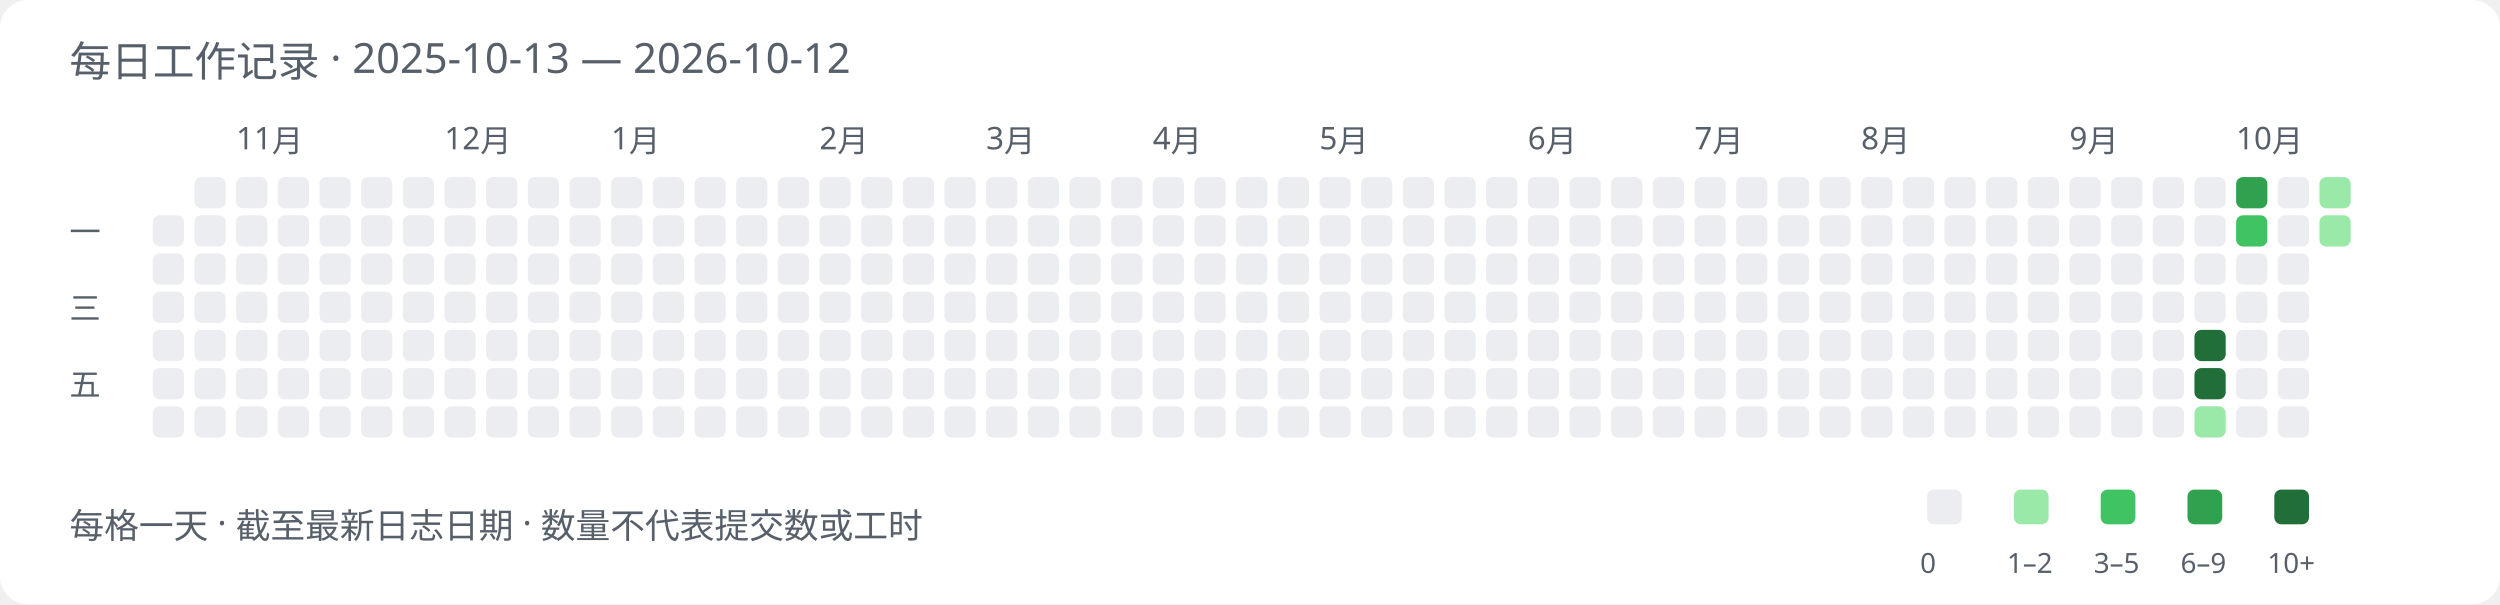
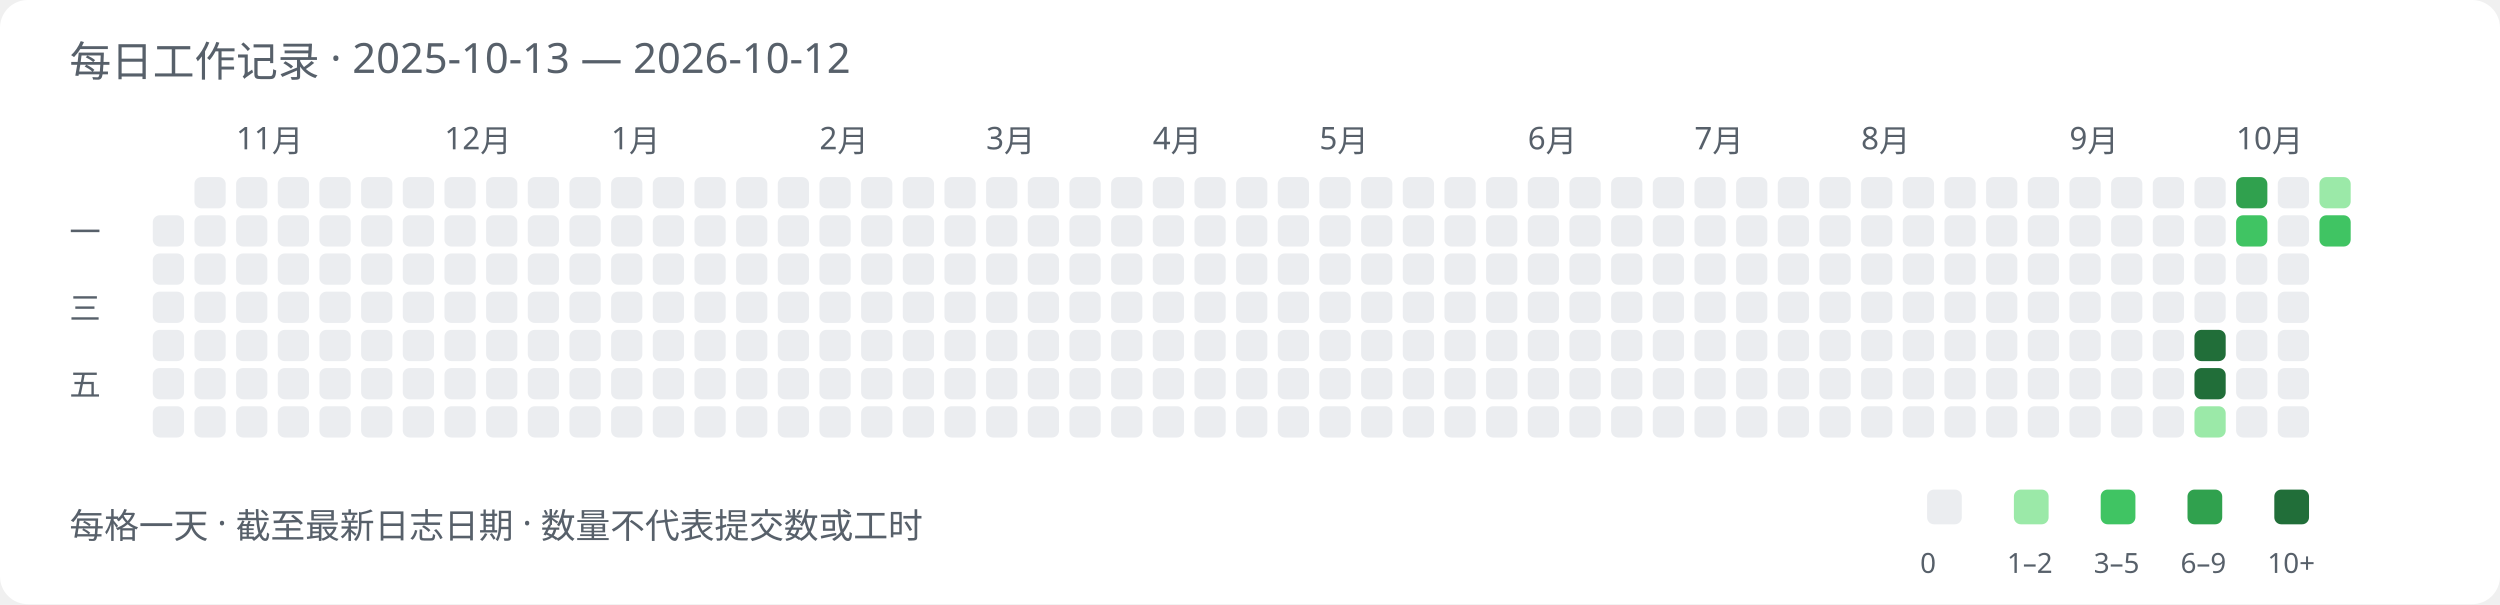
<svg xmlns="http://www.w3.org/2000/svg" width="720" height="174" viewBox="0 0 720 174" role="img" aria-label="每日开发记录全年贡献格">
  <rect width="100%" height="100%" rx="8" fill="#fff" />
  <g font-family="system-ui, sans-serif">
    <text x="20" y="22" font-size="12" fill="#57606a">每日工作记录 · 2025-10-13 — 2026-10-12</text>
    <text x="20" y="70" font-size="9" fill="#57606a">一</text>
    <text x="20" y="92" font-size="9" fill="#57606a">三</text>
    <text x="20" y="114" font-size="9" fill="#57606a">五</text>
    <rect data-date="2025-10-13" data-count="0" x="44" y="62" width="9" height="9" rx="2" fill="#ebedf0" />
    <rect data-date="2025-10-14" data-count="0" x="44" y="73" width="9" height="9" rx="2" fill="#ebedf0" />
    <rect data-date="2025-10-15" data-count="0" x="44" y="84" width="9" height="9" rx="2" fill="#ebedf0" />
    <rect data-date="2025-10-16" data-count="0" x="44" y="95" width="9" height="9" rx="2" fill="#ebedf0" />
    <rect data-date="2025-10-17" data-count="0" x="44" y="106" width="9" height="9" rx="2" fill="#ebedf0" />
    <rect data-date="2025-10-18" data-count="0" x="44" y="117" width="9" height="9" rx="2" fill="#ebedf0" />
    <rect data-date="2025-10-19" data-count="0" x="56" y="51" width="9" height="9" rx="2" fill="#ebedf0" />
    <rect data-date="2025-10-20" data-count="0" x="56" y="62" width="9" height="9" rx="2" fill="#ebedf0" />
    <rect data-date="2025-10-21" data-count="0" x="56" y="73" width="9" height="9" rx="2" fill="#ebedf0" />
    <rect data-date="2025-10-22" data-count="0" x="56" y="84" width="9" height="9" rx="2" fill="#ebedf0" />
    <rect data-date="2025-10-23" data-count="0" x="56" y="95" width="9" height="9" rx="2" fill="#ebedf0" />
    <rect data-date="2025-10-24" data-count="0" x="56" y="106" width="9" height="9" rx="2" fill="#ebedf0" />
    <rect data-date="2025-10-25" data-count="0" x="56" y="117" width="9" height="9" rx="2" fill="#ebedf0" />
    <rect data-date="2025-10-26" data-count="0" x="68" y="51" width="9" height="9" rx="2" fill="#ebedf0" />
    <rect data-date="2025-10-27" data-count="0" x="68" y="62" width="9" height="9" rx="2" fill="#ebedf0" />
    <rect data-date="2025-10-28" data-count="0" x="68" y="73" width="9" height="9" rx="2" fill="#ebedf0" />
    <rect data-date="2025-10-29" data-count="0" x="68" y="84" width="9" height="9" rx="2" fill="#ebedf0" />
    <rect data-date="2025-10-30" data-count="0" x="68" y="95" width="9" height="9" rx="2" fill="#ebedf0" />
    <rect data-date="2025-10-31" data-count="0" x="68" y="106" width="9" height="9" rx="2" fill="#ebedf0" />
    <text x="68" y="43" font-size="9" fill="#57606a">11月</text>
    <rect data-date="2025-11-01" data-count="0" x="68" y="117" width="9" height="9" rx="2" fill="#ebedf0" />
    <rect data-date="2025-11-02" data-count="0" x="80" y="51" width="9" height="9" rx="2" fill="#ebedf0" />
    <rect data-date="2025-11-03" data-count="0" x="80" y="62" width="9" height="9" rx="2" fill="#ebedf0" />
    <rect data-date="2025-11-04" data-count="0" x="80" y="73" width="9" height="9" rx="2" fill="#ebedf0" />
    <rect data-date="2025-11-05" data-count="0" x="80" y="84" width="9" height="9" rx="2" fill="#ebedf0" />
    <rect data-date="2025-11-06" data-count="0" x="80" y="95" width="9" height="9" rx="2" fill="#ebedf0" />
    <rect data-date="2025-11-07" data-count="0" x="80" y="106" width="9" height="9" rx="2" fill="#ebedf0" />
    <rect data-date="2025-11-08" data-count="0" x="80" y="117" width="9" height="9" rx="2" fill="#ebedf0" />
    <rect data-date="2025-11-09" data-count="0" x="92" y="51" width="9" height="9" rx="2" fill="#ebedf0" />
    <rect data-date="2025-11-10" data-count="0" x="92" y="62" width="9" height="9" rx="2" fill="#ebedf0" />
    <rect data-date="2025-11-11" data-count="0" x="92" y="73" width="9" height="9" rx="2" fill="#ebedf0" />
    <rect data-date="2025-11-12" data-count="0" x="92" y="84" width="9" height="9" rx="2" fill="#ebedf0" />
    <rect data-date="2025-11-13" data-count="0" x="92" y="95" width="9" height="9" rx="2" fill="#ebedf0" />
    <rect data-date="2025-11-14" data-count="0" x="92" y="106" width="9" height="9" rx="2" fill="#ebedf0" />
    <rect data-date="2025-11-15" data-count="0" x="92" y="117" width="9" height="9" rx="2" fill="#ebedf0" />
    <rect data-date="2025-11-16" data-count="0" x="104" y="51" width="9" height="9" rx="2" fill="#ebedf0" />
    <rect data-date="2025-11-17" data-count="0" x="104" y="62" width="9" height="9" rx="2" fill="#ebedf0" />
    <rect data-date="2025-11-18" data-count="0" x="104" y="73" width="9" height="9" rx="2" fill="#ebedf0" />
    <rect data-date="2025-11-19" data-count="0" x="104" y="84" width="9" height="9" rx="2" fill="#ebedf0" />
    <rect data-date="2025-11-20" data-count="0" x="104" y="95" width="9" height="9" rx="2" fill="#ebedf0" />
    <rect data-date="2025-11-21" data-count="0" x="104" y="106" width="9" height="9" rx="2" fill="#ebedf0" />
    <rect data-date="2025-11-22" data-count="0" x="104" y="117" width="9" height="9" rx="2" fill="#ebedf0" />
    <rect data-date="2025-11-23" data-count="0" x="116" y="51" width="9" height="9" rx="2" fill="#ebedf0" />
    <rect data-date="2025-11-24" data-count="0" x="116" y="62" width="9" height="9" rx="2" fill="#ebedf0" />
    <rect data-date="2025-11-25" data-count="0" x="116" y="73" width="9" height="9" rx="2" fill="#ebedf0" />
    <rect data-date="2025-11-26" data-count="0" x="116" y="84" width="9" height="9" rx="2" fill="#ebedf0" />
    <rect data-date="2025-11-27" data-count="0" x="116" y="95" width="9" height="9" rx="2" fill="#ebedf0" />
    <rect data-date="2025-11-28" data-count="0" x="116" y="106" width="9" height="9" rx="2" fill="#ebedf0" />
    <rect data-date="2025-11-29" data-count="0" x="116" y="117" width="9" height="9" rx="2" fill="#ebedf0" />
    <rect data-date="2025-11-30" data-count="0" x="128" y="51" width="9" height="9" rx="2" fill="#ebedf0" />
    <text x="128" y="43" font-size="9" fill="#57606a">12月</text>
    <rect data-date="2025-12-01" data-count="0" x="128" y="62" width="9" height="9" rx="2" fill="#ebedf0" />
    <rect data-date="2025-12-02" data-count="0" x="128" y="73" width="9" height="9" rx="2" fill="#ebedf0" />
    <rect data-date="2025-12-03" data-count="0" x="128" y="84" width="9" height="9" rx="2" fill="#ebedf0" />
    <rect data-date="2025-12-04" data-count="0" x="128" y="95" width="9" height="9" rx="2" fill="#ebedf0" />
    <rect data-date="2025-12-05" data-count="0" x="128" y="106" width="9" height="9" rx="2" fill="#ebedf0" />
    <rect data-date="2025-12-06" data-count="0" x="128" y="117" width="9" height="9" rx="2" fill="#ebedf0" />
    <rect data-date="2025-12-07" data-count="0" x="140" y="51" width="9" height="9" rx="2" fill="#ebedf0" />
    <rect data-date="2025-12-08" data-count="0" x="140" y="62" width="9" height="9" rx="2" fill="#ebedf0" />
    <rect data-date="2025-12-09" data-count="0" x="140" y="73" width="9" height="9" rx="2" fill="#ebedf0" />
    <rect data-date="2025-12-10" data-count="0" x="140" y="84" width="9" height="9" rx="2" fill="#ebedf0" />
    <rect data-date="2025-12-11" data-count="0" x="140" y="95" width="9" height="9" rx="2" fill="#ebedf0" />
    <rect data-date="2025-12-12" data-count="0" x="140" y="106" width="9" height="9" rx="2" fill="#ebedf0" />
    <rect data-date="2025-12-13" data-count="0" x="140" y="117" width="9" height="9" rx="2" fill="#ebedf0" />
    <rect data-date="2025-12-14" data-count="0" x="152" y="51" width="9" height="9" rx="2" fill="#ebedf0" />
    <rect data-date="2025-12-15" data-count="0" x="152" y="62" width="9" height="9" rx="2" fill="#ebedf0" />
    <rect data-date="2025-12-16" data-count="0" x="152" y="73" width="9" height="9" rx="2" fill="#ebedf0" />
    <rect data-date="2025-12-17" data-count="0" x="152" y="84" width="9" height="9" rx="2" fill="#ebedf0" />
    <rect data-date="2025-12-18" data-count="0" x="152" y="95" width="9" height="9" rx="2" fill="#ebedf0" />
    <rect data-date="2025-12-19" data-count="0" x="152" y="106" width="9" height="9" rx="2" fill="#ebedf0" />
    <rect data-date="2025-12-20" data-count="0" x="152" y="117" width="9" height="9" rx="2" fill="#ebedf0" />
    <rect data-date="2025-12-21" data-count="0" x="164" y="51" width="9" height="9" rx="2" fill="#ebedf0" />
    <rect data-date="2025-12-22" data-count="0" x="164" y="62" width="9" height="9" rx="2" fill="#ebedf0" />
    <rect data-date="2025-12-23" data-count="0" x="164" y="73" width="9" height="9" rx="2" fill="#ebedf0" />
    <rect data-date="2025-12-24" data-count="0" x="164" y="84" width="9" height="9" rx="2" fill="#ebedf0" />
    <rect data-date="2025-12-25" data-count="0" x="164" y="95" width="9" height="9" rx="2" fill="#ebedf0" />
    <rect data-date="2025-12-26" data-count="0" x="164" y="106" width="9" height="9" rx="2" fill="#ebedf0" />
    <rect data-date="2025-12-27" data-count="0" x="164" y="117" width="9" height="9" rx="2" fill="#ebedf0" />
    <rect data-date="2025-12-28" data-count="0" x="176" y="51" width="9" height="9" rx="2" fill="#ebedf0" />
    <rect data-date="2025-12-29" data-count="0" x="176" y="62" width="9" height="9" rx="2" fill="#ebedf0" />
    <rect data-date="2025-12-30" data-count="0" x="176" y="73" width="9" height="9" rx="2" fill="#ebedf0" />
    <rect data-date="2025-12-31" data-count="0" x="176" y="84" width="9" height="9" rx="2" fill="#ebedf0" />
    <text x="176" y="43" font-size="9" fill="#57606a">1月</text>
    <rect data-date="2026-01-01" data-count="0" x="176" y="95" width="9" height="9" rx="2" fill="#ebedf0" />
    <rect data-date="2026-01-02" data-count="0" x="176" y="106" width="9" height="9" rx="2" fill="#ebedf0" />
    <rect data-date="2026-01-03" data-count="0" x="176" y="117" width="9" height="9" rx="2" fill="#ebedf0" />
    <rect data-date="2026-01-04" data-count="0" x="188" y="51" width="9" height="9" rx="2" fill="#ebedf0" />
    <rect data-date="2026-01-05" data-count="0" x="188" y="62" width="9" height="9" rx="2" fill="#ebedf0" />
    <rect data-date="2026-01-06" data-count="0" x="188" y="73" width="9" height="9" rx="2" fill="#ebedf0" />
    <rect data-date="2026-01-07" data-count="0" x="188" y="84" width="9" height="9" rx="2" fill="#ebedf0" />
    <rect data-date="2026-01-08" data-count="0" x="188" y="95" width="9" height="9" rx="2" fill="#ebedf0" />
    <rect data-date="2026-01-09" data-count="0" x="188" y="106" width="9" height="9" rx="2" fill="#ebedf0" />
    <rect data-date="2026-01-10" data-count="0" x="188" y="117" width="9" height="9" rx="2" fill="#ebedf0" />
    <rect data-date="2026-01-11" data-count="0" x="200" y="51" width="9" height="9" rx="2" fill="#ebedf0" />
    <rect data-date="2026-01-12" data-count="0" x="200" y="62" width="9" height="9" rx="2" fill="#ebedf0" />
    <rect data-date="2026-01-13" data-count="0" x="200" y="73" width="9" height="9" rx="2" fill="#ebedf0" />
    <rect data-date="2026-01-14" data-count="0" x="200" y="84" width="9" height="9" rx="2" fill="#ebedf0" />
    <rect data-date="2026-01-15" data-count="0" x="200" y="95" width="9" height="9" rx="2" fill="#ebedf0" />
    <rect data-date="2026-01-16" data-count="0" x="200" y="106" width="9" height="9" rx="2" fill="#ebedf0" />
    <rect data-date="2026-01-17" data-count="0" x="200" y="117" width="9" height="9" rx="2" fill="#ebedf0" />
    <rect data-date="2026-01-18" data-count="0" x="212" y="51" width="9" height="9" rx="2" fill="#ebedf0" />
    <rect data-date="2026-01-19" data-count="0" x="212" y="62" width="9" height="9" rx="2" fill="#ebedf0" />
    <rect data-date="2026-01-20" data-count="0" x="212" y="73" width="9" height="9" rx="2" fill="#ebedf0" />
    <rect data-date="2026-01-21" data-count="0" x="212" y="84" width="9" height="9" rx="2" fill="#ebedf0" />
    <rect data-date="2026-01-22" data-count="0" x="212" y="95" width="9" height="9" rx="2" fill="#ebedf0" />
    <rect data-date="2026-01-23" data-count="0" x="212" y="106" width="9" height="9" rx="2" fill="#ebedf0" />
    <rect data-date="2026-01-24" data-count="0" x="212" y="117" width="9" height="9" rx="2" fill="#ebedf0" />
    <rect data-date="2026-01-25" data-count="0" x="224" y="51" width="9" height="9" rx="2" fill="#ebedf0" />
    <rect data-date="2026-01-26" data-count="0" x="224" y="62" width="9" height="9" rx="2" fill="#ebedf0" />
    <rect data-date="2026-01-27" data-count="0" x="224" y="73" width="9" height="9" rx="2" fill="#ebedf0" />
    <rect data-date="2026-01-28" data-count="0" x="224" y="84" width="9" height="9" rx="2" fill="#ebedf0" />
    <rect data-date="2026-01-29" data-count="0" x="224" y="95" width="9" height="9" rx="2" fill="#ebedf0" />
    <rect data-date="2026-01-30" data-count="0" x="224" y="106" width="9" height="9" rx="2" fill="#ebedf0" />
    <rect data-date="2026-01-31" data-count="0" x="224" y="117" width="9" height="9" rx="2" fill="#ebedf0" />
    <text x="236" y="43" font-size="9" fill="#57606a">2月</text>
    <rect data-date="2026-02-01" data-count="0" x="236" y="51" width="9" height="9" rx="2" fill="#ebedf0" />
    <rect data-date="2026-02-02" data-count="0" x="236" y="62" width="9" height="9" rx="2" fill="#ebedf0" />
    <rect data-date="2026-02-03" data-count="0" x="236" y="73" width="9" height="9" rx="2" fill="#ebedf0" />
    <rect data-date="2026-02-04" data-count="0" x="236" y="84" width="9" height="9" rx="2" fill="#ebedf0" />
    <rect data-date="2026-02-05" data-count="0" x="236" y="95" width="9" height="9" rx="2" fill="#ebedf0" />
    <rect data-date="2026-02-06" data-count="0" x="236" y="106" width="9" height="9" rx="2" fill="#ebedf0" />
    <rect data-date="2026-02-07" data-count="0" x="236" y="117" width="9" height="9" rx="2" fill="#ebedf0" />
    <rect data-date="2026-02-08" data-count="0" x="248" y="51" width="9" height="9" rx="2" fill="#ebedf0" />
    <rect data-date="2026-02-09" data-count="0" x="248" y="62" width="9" height="9" rx="2" fill="#ebedf0" />
    <rect data-date="2026-02-10" data-count="0" x="248" y="73" width="9" height="9" rx="2" fill="#ebedf0" />
    <rect data-date="2026-02-11" data-count="0" x="248" y="84" width="9" height="9" rx="2" fill="#ebedf0" />
    <rect data-date="2026-02-12" data-count="0" x="248" y="95" width="9" height="9" rx="2" fill="#ebedf0" />
    <rect data-date="2026-02-13" data-count="0" x="248" y="106" width="9" height="9" rx="2" fill="#ebedf0" />
    <rect data-date="2026-02-14" data-count="0" x="248" y="117" width="9" height="9" rx="2" fill="#ebedf0" />
    <rect data-date="2026-02-15" data-count="0" x="260" y="51" width="9" height="9" rx="2" fill="#ebedf0" />
    <rect data-date="2026-02-16" data-count="0" x="260" y="62" width="9" height="9" rx="2" fill="#ebedf0" />
    <rect data-date="2026-02-17" data-count="0" x="260" y="73" width="9" height="9" rx="2" fill="#ebedf0" />
    <rect data-date="2026-02-18" data-count="0" x="260" y="84" width="9" height="9" rx="2" fill="#ebedf0" />
    <rect data-date="2026-02-19" data-count="0" x="260" y="95" width="9" height="9" rx="2" fill="#ebedf0" />
    <rect data-date="2026-02-20" data-count="0" x="260" y="106" width="9" height="9" rx="2" fill="#ebedf0" />
    <rect data-date="2026-02-21" data-count="0" x="260" y="117" width="9" height="9" rx="2" fill="#ebedf0" />
    <rect data-date="2026-02-22" data-count="0" x="272" y="51" width="9" height="9" rx="2" fill="#ebedf0" />
    <rect data-date="2026-02-23" data-count="0" x="272" y="62" width="9" height="9" rx="2" fill="#ebedf0" />
    <rect data-date="2026-02-24" data-count="0" x="272" y="73" width="9" height="9" rx="2" fill="#ebedf0" />
    <rect data-date="2026-02-25" data-count="0" x="272" y="84" width="9" height="9" rx="2" fill="#ebedf0" />
    <rect data-date="2026-02-26" data-count="0" x="272" y="95" width="9" height="9" rx="2" fill="#ebedf0" />
    <rect data-date="2026-02-27" data-count="0" x="272" y="106" width="9" height="9" rx="2" fill="#ebedf0" />
    <rect data-date="2026-02-28" data-count="0" x="272" y="117" width="9" height="9" rx="2" fill="#ebedf0" />
    <text x="284" y="43" font-size="9" fill="#57606a">3月</text>
    <rect data-date="2026-03-01" data-count="0" x="284" y="51" width="9" height="9" rx="2" fill="#ebedf0" />
    <rect data-date="2026-03-02" data-count="0" x="284" y="62" width="9" height="9" rx="2" fill="#ebedf0" />
    <rect data-date="2026-03-03" data-count="0" x="284" y="73" width="9" height="9" rx="2" fill="#ebedf0" />
    <rect data-date="2026-03-04" data-count="0" x="284" y="84" width="9" height="9" rx="2" fill="#ebedf0" />
    <rect data-date="2026-03-05" data-count="0" x="284" y="95" width="9" height="9" rx="2" fill="#ebedf0" />
    <rect data-date="2026-03-06" data-count="0" x="284" y="106" width="9" height="9" rx="2" fill="#ebedf0" />
    <rect data-date="2026-03-07" data-count="0" x="284" y="117" width="9" height="9" rx="2" fill="#ebedf0" />
    <rect data-date="2026-03-08" data-count="0" x="296" y="51" width="9" height="9" rx="2" fill="#ebedf0" />
    <rect data-date="2026-03-09" data-count="0" x="296" y="62" width="9" height="9" rx="2" fill="#ebedf0" />
    <rect data-date="2026-03-10" data-count="0" x="296" y="73" width="9" height="9" rx="2" fill="#ebedf0" />
    <rect data-date="2026-03-11" data-count="0" x="296" y="84" width="9" height="9" rx="2" fill="#ebedf0" />
    <rect data-date="2026-03-12" data-count="0" x="296" y="95" width="9" height="9" rx="2" fill="#ebedf0" />
    <rect data-date="2026-03-13" data-count="0" x="296" y="106" width="9" height="9" rx="2" fill="#ebedf0" />
    <rect data-date="2026-03-14" data-count="0" x="296" y="117" width="9" height="9" rx="2" fill="#ebedf0" />
    <rect data-date="2026-03-15" data-count="0" x="308" y="51" width="9" height="9" rx="2" fill="#ebedf0" />
    <rect data-date="2026-03-16" data-count="0" x="308" y="62" width="9" height="9" rx="2" fill="#ebedf0" />
    <rect data-date="2026-03-17" data-count="0" x="308" y="73" width="9" height="9" rx="2" fill="#ebedf0" />
    <rect data-date="2026-03-18" data-count="0" x="308" y="84" width="9" height="9" rx="2" fill="#ebedf0" />
    <rect data-date="2026-03-19" data-count="0" x="308" y="95" width="9" height="9" rx="2" fill="#ebedf0" />
    <rect data-date="2026-03-20" data-count="0" x="308" y="106" width="9" height="9" rx="2" fill="#ebedf0" />
    <rect data-date="2026-03-21" data-count="0" x="308" y="117" width="9" height="9" rx="2" fill="#ebedf0" />
    <rect data-date="2026-03-22" data-count="0" x="320" y="51" width="9" height="9" rx="2" fill="#ebedf0" />
    <rect data-date="2026-03-23" data-count="0" x="320" y="62" width="9" height="9" rx="2" fill="#ebedf0" />
    <rect data-date="2026-03-24" data-count="0" x="320" y="73" width="9" height="9" rx="2" fill="#ebedf0" />
    <rect data-date="2026-03-25" data-count="0" x="320" y="84" width="9" height="9" rx="2" fill="#ebedf0" />
    <rect data-date="2026-03-26" data-count="0" x="320" y="95" width="9" height="9" rx="2" fill="#ebedf0" />
    <rect data-date="2026-03-27" data-count="0" x="320" y="106" width="9" height="9" rx="2" fill="#ebedf0" />
    <rect data-date="2026-03-28" data-count="0" x="320" y="117" width="9" height="9" rx="2" fill="#ebedf0" />
    <rect data-date="2026-03-29" data-count="0" x="332" y="51" width="9" height="9" rx="2" fill="#ebedf0" />
    <rect data-date="2026-03-30" data-count="0" x="332" y="62" width="9" height="9" rx="2" fill="#ebedf0" />
    <rect data-date="2026-03-31" data-count="0" x="332" y="73" width="9" height="9" rx="2" fill="#ebedf0" />
    <text x="332" y="43" font-size="9" fill="#57606a">4月</text>
    <rect data-date="2026-04-01" data-count="0" x="332" y="84" width="9" height="9" rx="2" fill="#ebedf0" />
    <rect data-date="2026-04-02" data-count="0" x="332" y="95" width="9" height="9" rx="2" fill="#ebedf0" />
    <rect data-date="2026-04-03" data-count="0" x="332" y="106" width="9" height="9" rx="2" fill="#ebedf0" />
    <rect data-date="2026-04-04" data-count="0" x="332" y="117" width="9" height="9" rx="2" fill="#ebedf0" />
    <rect data-date="2026-04-05" data-count="0" x="344" y="51" width="9" height="9" rx="2" fill="#ebedf0" />
    <rect data-date="2026-04-06" data-count="0" x="344" y="62" width="9" height="9" rx="2" fill="#ebedf0" />
    <rect data-date="2026-04-07" data-count="0" x="344" y="73" width="9" height="9" rx="2" fill="#ebedf0" />
    <rect data-date="2026-04-08" data-count="0" x="344" y="84" width="9" height="9" rx="2" fill="#ebedf0" />
    <rect data-date="2026-04-09" data-count="0" x="344" y="95" width="9" height="9" rx="2" fill="#ebedf0" />
    <rect data-date="2026-04-10" data-count="0" x="344" y="106" width="9" height="9" rx="2" fill="#ebedf0" />
    <rect data-date="2026-04-11" data-count="0" x="344" y="117" width="9" height="9" rx="2" fill="#ebedf0" />
    <rect data-date="2026-04-12" data-count="0" x="356" y="51" width="9" height="9" rx="2" fill="#ebedf0" />
    <rect data-date="2026-04-13" data-count="0" x="356" y="62" width="9" height="9" rx="2" fill="#ebedf0" />
    <rect data-date="2026-04-14" data-count="0" x="356" y="73" width="9" height="9" rx="2" fill="#ebedf0" />
    <rect data-date="2026-04-15" data-count="0" x="356" y="84" width="9" height="9" rx="2" fill="#ebedf0" />
    <rect data-date="2026-04-16" data-count="0" x="356" y="95" width="9" height="9" rx="2" fill="#ebedf0" />
    <rect data-date="2026-04-17" data-count="0" x="356" y="106" width="9" height="9" rx="2" fill="#ebedf0" />
    <rect data-date="2026-04-18" data-count="0" x="356" y="117" width="9" height="9" rx="2" fill="#ebedf0" />
    <rect data-date="2026-04-19" data-count="0" x="368" y="51" width="9" height="9" rx="2" fill="#ebedf0" />
    <rect data-date="2026-04-20" data-count="0" x="368" y="62" width="9" height="9" rx="2" fill="#ebedf0" />
    <rect data-date="2026-04-21" data-count="0" x="368" y="73" width="9" height="9" rx="2" fill="#ebedf0" />
    <rect data-date="2026-04-22" data-count="0" x="368" y="84" width="9" height="9" rx="2" fill="#ebedf0" />
    <rect data-date="2026-04-23" data-count="0" x="368" y="95" width="9" height="9" rx="2" fill="#ebedf0" />
    <rect data-date="2026-04-24" data-count="0" x="368" y="106" width="9" height="9" rx="2" fill="#ebedf0" />
    <rect data-date="2026-04-25" data-count="0" x="368" y="117" width="9" height="9" rx="2" fill="#ebedf0" />
    <rect data-date="2026-04-26" data-count="0" x="380" y="51" width="9" height="9" rx="2" fill="#ebedf0" />
    <rect data-date="2026-04-27" data-count="0" x="380" y="62" width="9" height="9" rx="2" fill="#ebedf0" />
    <rect data-date="2026-04-28" data-count="0" x="380" y="73" width="9" height="9" rx="2" fill="#ebedf0" />
    <rect data-date="2026-04-29" data-count="0" x="380" y="84" width="9" height="9" rx="2" fill="#ebedf0" />
    <rect data-date="2026-04-30" data-count="0" x="380" y="95" width="9" height="9" rx="2" fill="#ebedf0" />
    <text x="380" y="43" font-size="9" fill="#57606a">5月</text>
    <rect data-date="2026-05-01" data-count="0" x="380" y="106" width="9" height="9" rx="2" fill="#ebedf0" />
    <rect data-date="2026-05-02" data-count="0" x="380" y="117" width="9" height="9" rx="2" fill="#ebedf0" />
    <rect data-date="2026-05-03" data-count="0" x="392" y="51" width="9" height="9" rx="2" fill="#ebedf0" />
    <rect data-date="2026-05-04" data-count="0" x="392" y="62" width="9" height="9" rx="2" fill="#ebedf0" />
    <rect data-date="2026-05-05" data-count="0" x="392" y="73" width="9" height="9" rx="2" fill="#ebedf0" />
    <rect data-date="2026-05-06" data-count="0" x="392" y="84" width="9" height="9" rx="2" fill="#ebedf0" />
    <rect data-date="2026-05-07" data-count="0" x="392" y="95" width="9" height="9" rx="2" fill="#ebedf0" />
    <rect data-date="2026-05-08" data-count="0" x="392" y="106" width="9" height="9" rx="2" fill="#ebedf0" />
    <rect data-date="2026-05-09" data-count="0" x="392" y="117" width="9" height="9" rx="2" fill="#ebedf0" />
    <rect data-date="2026-05-10" data-count="0" x="404" y="51" width="9" height="9" rx="2" fill="#ebedf0" />
    <rect data-date="2026-05-11" data-count="0" x="404" y="62" width="9" height="9" rx="2" fill="#ebedf0" />
    <rect data-date="2026-05-12" data-count="0" x="404" y="73" width="9" height="9" rx="2" fill="#ebedf0" />
    <rect data-date="2026-05-13" data-count="0" x="404" y="84" width="9" height="9" rx="2" fill="#ebedf0" />
    <rect data-date="2026-05-14" data-count="0" x="404" y="95" width="9" height="9" rx="2" fill="#ebedf0" />
    <rect data-date="2026-05-15" data-count="0" x="404" y="106" width="9" height="9" rx="2" fill="#ebedf0" />
    <rect data-date="2026-05-16" data-count="0" x="404" y="117" width="9" height="9" rx="2" fill="#ebedf0" />
    <rect data-date="2026-05-17" data-count="0" x="416" y="51" width="9" height="9" rx="2" fill="#ebedf0" />
    <rect data-date="2026-05-18" data-count="0" x="416" y="62" width="9" height="9" rx="2" fill="#ebedf0" />
    <rect data-date="2026-05-19" data-count="0" x="416" y="73" width="9" height="9" rx="2" fill="#ebedf0" />
    <rect data-date="2026-05-20" data-count="0" x="416" y="84" width="9" height="9" rx="2" fill="#ebedf0" />
    <rect data-date="2026-05-21" data-count="0" x="416" y="95" width="9" height="9" rx="2" fill="#ebedf0" />
    <rect data-date="2026-05-22" data-count="0" x="416" y="106" width="9" height="9" rx="2" fill="#ebedf0" />
    <rect data-date="2026-05-23" data-count="0" x="416" y="117" width="9" height="9" rx="2" fill="#ebedf0" />
    <rect data-date="2026-05-24" data-count="0" x="428" y="51" width="9" height="9" rx="2" fill="#ebedf0" />
    <rect data-date="2026-05-25" data-count="0" x="428" y="62" width="9" height="9" rx="2" fill="#ebedf0" />
    <rect data-date="2026-05-26" data-count="0" x="428" y="73" width="9" height="9" rx="2" fill="#ebedf0" />
    <rect data-date="2026-05-27" data-count="0" x="428" y="84" width="9" height="9" rx="2" fill="#ebedf0" />
    <rect data-date="2026-05-28" data-count="0" x="428" y="95" width="9" height="9" rx="2" fill="#ebedf0" />
    <rect data-date="2026-05-29" data-count="0" x="428" y="106" width="9" height="9" rx="2" fill="#ebedf0" />
    <rect data-date="2026-05-30" data-count="0" x="428" y="117" width="9" height="9" rx="2" fill="#ebedf0" />
    <rect data-date="2026-05-31" data-count="0" x="440" y="51" width="9" height="9" rx="2" fill="#ebedf0" />
    <text x="440" y="43" font-size="9" fill="#57606a">6月</text>
    <rect data-date="2026-06-01" data-count="0" x="440" y="62" width="9" height="9" rx="2" fill="#ebedf0" />
    <rect data-date="2026-06-02" data-count="0" x="440" y="73" width="9" height="9" rx="2" fill="#ebedf0" />
    <rect data-date="2026-06-03" data-count="0" x="440" y="84" width="9" height="9" rx="2" fill="#ebedf0" />
    <rect data-date="2026-06-04" data-count="0" x="440" y="95" width="9" height="9" rx="2" fill="#ebedf0" />
    <rect data-date="2026-06-05" data-count="0" x="440" y="106" width="9" height="9" rx="2" fill="#ebedf0" />
    <rect data-date="2026-06-06" data-count="0" x="440" y="117" width="9" height="9" rx="2" fill="#ebedf0" />
    <rect data-date="2026-06-07" data-count="0" x="452" y="51" width="9" height="9" rx="2" fill="#ebedf0" />
    <rect data-date="2026-06-08" data-count="0" x="452" y="62" width="9" height="9" rx="2" fill="#ebedf0" />
    <rect data-date="2026-06-09" data-count="0" x="452" y="73" width="9" height="9" rx="2" fill="#ebedf0" />
    <rect data-date="2026-06-10" data-count="0" x="452" y="84" width="9" height="9" rx="2" fill="#ebedf0" />
    <rect data-date="2026-06-11" data-count="0" x="452" y="95" width="9" height="9" rx="2" fill="#ebedf0" />
    <rect data-date="2026-06-12" data-count="0" x="452" y="106" width="9" height="9" rx="2" fill="#ebedf0" />
    <rect data-date="2026-06-13" data-count="0" x="452" y="117" width="9" height="9" rx="2" fill="#ebedf0" />
    <rect data-date="2026-06-14" data-count="0" x="464" y="51" width="9" height="9" rx="2" fill="#ebedf0" />
    <rect data-date="2026-06-15" data-count="0" x="464" y="62" width="9" height="9" rx="2" fill="#ebedf0" />
    <rect data-date="2026-06-16" data-count="0" x="464" y="73" width="9" height="9" rx="2" fill="#ebedf0" />
    <rect data-date="2026-06-17" data-count="0" x="464" y="84" width="9" height="9" rx="2" fill="#ebedf0" />
    <rect data-date="2026-06-18" data-count="0" x="464" y="95" width="9" height="9" rx="2" fill="#ebedf0" />
    <rect data-date="2026-06-19" data-count="0" x="464" y="106" width="9" height="9" rx="2" fill="#ebedf0" />
    <rect data-date="2026-06-20" data-count="0" x="464" y="117" width="9" height="9" rx="2" fill="#ebedf0" />
    <rect data-date="2026-06-21" data-count="0" x="476" y="51" width="9" height="9" rx="2" fill="#ebedf0" />
    <rect data-date="2026-06-22" data-count="0" x="476" y="62" width="9" height="9" rx="2" fill="#ebedf0" />
    <rect data-date="2026-06-23" data-count="0" x="476" y="73" width="9" height="9" rx="2" fill="#ebedf0" />
    <rect data-date="2026-06-24" data-count="0" x="476" y="84" width="9" height="9" rx="2" fill="#ebedf0" />
    <rect data-date="2026-06-25" data-count="0" x="476" y="95" width="9" height="9" rx="2" fill="#ebedf0" />
    <rect data-date="2026-06-26" data-count="0" x="476" y="106" width="9" height="9" rx="2" fill="#ebedf0" />
    <rect data-date="2026-06-27" data-count="0" x="476" y="117" width="9" height="9" rx="2" fill="#ebedf0" />
    <rect data-date="2026-06-28" data-count="0" x="488" y="51" width="9" height="9" rx="2" fill="#ebedf0" />
    <rect data-date="2026-06-29" data-count="0" x="488" y="62" width="9" height="9" rx="2" fill="#ebedf0" />
    <rect data-date="2026-06-30" data-count="0" x="488" y="73" width="9" height="9" rx="2" fill="#ebedf0" />
    <text x="488" y="43" font-size="9" fill="#57606a">7月</text>
    <rect data-date="2026-07-01" data-count="0" x="488" y="84" width="9" height="9" rx="2" fill="#ebedf0" />
    <rect data-date="2026-07-02" data-count="0" x="488" y="95" width="9" height="9" rx="2" fill="#ebedf0" />
    <rect data-date="2026-07-03" data-count="0" x="488" y="106" width="9" height="9" rx="2" fill="#ebedf0" />
    <rect data-date="2026-07-04" data-count="0" x="488" y="117" width="9" height="9" rx="2" fill="#ebedf0" />
    <rect data-date="2026-07-05" data-count="0" x="500" y="51" width="9" height="9" rx="2" fill="#ebedf0" />
    <rect data-date="2026-07-06" data-count="0" x="500" y="62" width="9" height="9" rx="2" fill="#ebedf0" />
    <rect data-date="2026-07-07" data-count="0" x="500" y="73" width="9" height="9" rx="2" fill="#ebedf0" />
    <rect data-date="2026-07-08" data-count="0" x="500" y="84" width="9" height="9" rx="2" fill="#ebedf0" />
    <rect data-date="2026-07-09" data-count="0" x="500" y="95" width="9" height="9" rx="2" fill="#ebedf0" />
    <rect data-date="2026-07-10" data-count="0" x="500" y="106" width="9" height="9" rx="2" fill="#ebedf0" />
    <rect data-date="2026-07-11" data-count="0" x="500" y="117" width="9" height="9" rx="2" fill="#ebedf0" />
    <rect data-date="2026-07-12" data-count="0" x="512" y="51" width="9" height="9" rx="2" fill="#ebedf0" />
    <rect data-date="2026-07-13" data-count="0" x="512" y="62" width="9" height="9" rx="2" fill="#ebedf0" />
    <rect data-date="2026-07-14" data-count="0" x="512" y="73" width="9" height="9" rx="2" fill="#ebedf0" />
    <rect data-date="2026-07-15" data-count="0" x="512" y="84" width="9" height="9" rx="2" fill="#ebedf0" />
    <rect data-date="2026-07-16" data-count="0" x="512" y="95" width="9" height="9" rx="2" fill="#ebedf0" />
    <rect data-date="2026-07-17" data-count="0" x="512" y="106" width="9" height="9" rx="2" fill="#ebedf0" />
    <rect data-date="2026-07-18" data-count="0" x="512" y="117" width="9" height="9" rx="2" fill="#ebedf0" />
    <rect data-date="2026-07-19" data-count="0" x="524" y="51" width="9" height="9" rx="2" fill="#ebedf0" />
    <rect data-date="2026-07-20" data-count="0" x="524" y="62" width="9" height="9" rx="2" fill="#ebedf0" />
    <rect data-date="2026-07-21" data-count="0" x="524" y="73" width="9" height="9" rx="2" fill="#ebedf0" />
    <rect data-date="2026-07-22" data-count="0" x="524" y="84" width="9" height="9" rx="2" fill="#ebedf0" />
    <rect data-date="2026-07-23" data-count="0" x="524" y="95" width="9" height="9" rx="2" fill="#ebedf0" />
    <rect data-date="2026-07-24" data-count="0" x="524" y="106" width="9" height="9" rx="2" fill="#ebedf0" />
    <rect data-date="2026-07-25" data-count="0" x="524" y="117" width="9" height="9" rx="2" fill="#ebedf0" />
    <rect data-date="2026-07-26" data-count="0" x="536" y="51" width="9" height="9" rx="2" fill="#ebedf0" />
    <rect data-date="2026-07-27" data-count="0" x="536" y="62" width="9" height="9" rx="2" fill="#ebedf0" />
    <rect data-date="2026-07-28" data-count="0" x="536" y="73" width="9" height="9" rx="2" fill="#ebedf0" />
    <rect data-date="2026-07-29" data-count="0" x="536" y="84" width="9" height="9" rx="2" fill="#ebedf0" />
    <rect data-date="2026-07-30" data-count="0" x="536" y="95" width="9" height="9" rx="2" fill="#ebedf0" />
    <rect data-date="2026-07-31" data-count="0" x="536" y="106" width="9" height="9" rx="2" fill="#ebedf0" />
    <text x="536" y="43" font-size="9" fill="#57606a">8月</text>
    <rect data-date="2026-08-01" data-count="0" x="536" y="117" width="9" height="9" rx="2" fill="#ebedf0" />
    <rect data-date="2026-08-02" data-count="0" x="548" y="51" width="9" height="9" rx="2" fill="#ebedf0" />
    <rect data-date="2026-08-03" data-count="0" x="548" y="62" width="9" height="9" rx="2" fill="#ebedf0" />
    <rect data-date="2026-08-04" data-count="0" x="548" y="73" width="9" height="9" rx="2" fill="#ebedf0" />
    <rect data-date="2026-08-05" data-count="0" x="548" y="84" width="9" height="9" rx="2" fill="#ebedf0" />
    <rect data-date="2026-08-06" data-count="0" x="548" y="95" width="9" height="9" rx="2" fill="#ebedf0" />
    <rect data-date="2026-08-07" data-count="0" x="548" y="106" width="9" height="9" rx="2" fill="#ebedf0" />
    <rect data-date="2026-08-08" data-count="0" x="548" y="117" width="9" height="9" rx="2" fill="#ebedf0" />
    <rect data-date="2026-08-09" data-count="0" x="560" y="51" width="9" height="9" rx="2" fill="#ebedf0" />
    <rect data-date="2026-08-10" data-count="0" x="560" y="62" width="9" height="9" rx="2" fill="#ebedf0" />
    <rect data-date="2026-08-11" data-count="0" x="560" y="73" width="9" height="9" rx="2" fill="#ebedf0" />
    <rect data-date="2026-08-12" data-count="0" x="560" y="84" width="9" height="9" rx="2" fill="#ebedf0" />
    <rect data-date="2026-08-13" data-count="0" x="560" y="95" width="9" height="9" rx="2" fill="#ebedf0" />
    <rect data-date="2026-08-14" data-count="0" x="560" y="106" width="9" height="9" rx="2" fill="#ebedf0" />
    <rect data-date="2026-08-15" data-count="0" x="560" y="117" width="9" height="9" rx="2" fill="#ebedf0" />
    <rect data-date="2026-08-16" data-count="0" x="572" y="51" width="9" height="9" rx="2" fill="#ebedf0" />
    <rect data-date="2026-08-17" data-count="0" x="572" y="62" width="9" height="9" rx="2" fill="#ebedf0" />
    <rect data-date="2026-08-18" data-count="0" x="572" y="73" width="9" height="9" rx="2" fill="#ebedf0" />
    <rect data-date="2026-08-19" data-count="0" x="572" y="84" width="9" height="9" rx="2" fill="#ebedf0" />
    <rect data-date="2026-08-20" data-count="0" x="572" y="95" width="9" height="9" rx="2" fill="#ebedf0" />
    <rect data-date="2026-08-21" data-count="0" x="572" y="106" width="9" height="9" rx="2" fill="#ebedf0" />
    <rect data-date="2026-08-22" data-count="0" x="572" y="117" width="9" height="9" rx="2" fill="#ebedf0" />
    <rect data-date="2026-08-23" data-count="0" x="584" y="51" width="9" height="9" rx="2" fill="#ebedf0" />
    <rect data-date="2026-08-24" data-count="0" x="584" y="62" width="9" height="9" rx="2" fill="#ebedf0" />
    <rect data-date="2026-08-25" data-count="0" x="584" y="73" width="9" height="9" rx="2" fill="#ebedf0" />
    <rect data-date="2026-08-26" data-count="0" x="584" y="84" width="9" height="9" rx="2" fill="#ebedf0" />
    <rect data-date="2026-08-27" data-count="0" x="584" y="95" width="9" height="9" rx="2" fill="#ebedf0" />
    <rect data-date="2026-08-28" data-count="0" x="584" y="106" width="9" height="9" rx="2" fill="#ebedf0" />
    <rect data-date="2026-08-29" data-count="0" x="584" y="117" width="9" height="9" rx="2" fill="#ebedf0" />
    <rect data-date="2026-08-30" data-count="0" x="596" y="51" width="9" height="9" rx="2" fill="#ebedf0" />
    <rect data-date="2026-08-31" data-count="0" x="596" y="62" width="9" height="9" rx="2" fill="#ebedf0" />
    <text x="596" y="43" font-size="9" fill="#57606a">9月</text>
    <rect data-date="2026-09-01" data-count="0" x="596" y="73" width="9" height="9" rx="2" fill="#ebedf0" />
    <rect data-date="2026-09-02" data-count="0" x="596" y="84" width="9" height="9" rx="2" fill="#ebedf0" />
    <rect data-date="2026-09-03" data-count="0" x="596" y="95" width="9" height="9" rx="2" fill="#ebedf0" />
    <rect data-date="2026-09-04" data-count="0" x="596" y="106" width="9" height="9" rx="2" fill="#ebedf0" />
    <rect data-date="2026-09-05" data-count="0" x="596" y="117" width="9" height="9" rx="2" fill="#ebedf0" />
    <rect data-date="2026-09-06" data-count="0" x="608" y="51" width="9" height="9" rx="2" fill="#ebedf0" />
    <rect data-date="2026-09-07" data-count="0" x="608" y="62" width="9" height="9" rx="2" fill="#ebedf0" />
    <rect data-date="2026-09-08" data-count="0" x="608" y="73" width="9" height="9" rx="2" fill="#ebedf0" />
    <rect data-date="2026-09-09" data-count="0" x="608" y="84" width="9" height="9" rx="2" fill="#ebedf0" />
    <rect data-date="2026-09-10" data-count="0" x="608" y="95" width="9" height="9" rx="2" fill="#ebedf0" />
    <rect data-date="2026-09-11" data-count="0" x="608" y="106" width="9" height="9" rx="2" fill="#ebedf0" />
    <rect data-date="2026-09-12" data-count="0" x="608" y="117" width="9" height="9" rx="2" fill="#ebedf0" />
    <rect data-date="2026-09-13" data-count="0" x="620" y="51" width="9" height="9" rx="2" fill="#ebedf0" />
    <rect data-date="2026-09-14" data-count="0" x="620" y="62" width="9" height="9" rx="2" fill="#ebedf0" />
    <rect data-date="2026-09-15" data-count="0" x="620" y="73" width="9" height="9" rx="2" fill="#ebedf0" />
    <rect data-date="2026-09-16" data-count="0" x="620" y="84" width="9" height="9" rx="2" fill="#ebedf0" />
    <rect data-date="2026-09-17" data-count="0" x="620" y="95" width="9" height="9" rx="2" fill="#ebedf0" />
    <rect data-date="2026-09-18" data-count="0" x="620" y="106" width="9" height="9" rx="2" fill="#ebedf0" />
    <rect data-date="2026-09-19" data-count="0" x="620" y="117" width="9" height="9" rx="2" fill="#ebedf0" />
    <rect data-date="2026-09-20" data-count="0" x="632" y="51" width="9" height="9" rx="2" fill="#ebedf0" />
    <rect data-date="2026-09-21" data-count="0" x="632" y="62" width="9" height="9" rx="2" fill="#ebedf0" />
    <rect data-date="2026-09-22" data-count="0" x="632" y="73" width="9" height="9" rx="2" fill="#ebedf0" />
    <rect data-date="2026-09-23" data-count="0" x="632" y="84" width="9" height="9" rx="2" fill="#ebedf0" />
    <rect data-date="2026-09-24" data-count="33" x="632" y="95" width="9" height="9" rx="2" fill="#216e39" />
    <rect data-date="2026-09-25" data-count="37" x="632" y="106" width="9" height="9" rx="2" fill="#216e39" />
    <rect data-date="2026-09-26" data-count="2" x="632" y="117" width="9" height="9" rx="2" fill="#9be9a8" />
    <rect data-date="2026-09-27" data-count="6" x="644" y="51" width="9" height="9" rx="2" fill="#30a14e" />
    <rect data-date="2026-09-28" data-count="5" x="644" y="62" width="9" height="9" rx="2" fill="#40c463" />
    <rect data-date="2026-09-29" data-count="0" x="644" y="73" width="9" height="9" rx="2" fill="#ebedf0" />
    <rect data-date="2026-09-30" data-count="0" x="644" y="84" width="9" height="9" rx="2" fill="#ebedf0" />
    <text x="644" y="43" font-size="9" fill="#57606a">10月</text>
    <rect data-date="2026-10-01" data-count="0" x="644" y="95" width="9" height="9" rx="2" fill="#ebedf0" />
    <rect data-date="2026-10-02" data-count="0" x="644" y="106" width="9" height="9" rx="2" fill="#ebedf0" />
    <rect data-date="2026-10-03" data-count="0" x="644" y="117" width="9" height="9" rx="2" fill="#ebedf0" />
    <rect data-date="2026-10-04" data-count="0" x="656" y="51" width="9" height="9" rx="2" fill="#ebedf0" />
    <rect data-date="2026-10-05" data-count="0" x="656" y="62" width="9" height="9" rx="2" fill="#ebedf0" />
    <rect data-date="2026-10-06" data-count="0" x="656" y="73" width="9" height="9" rx="2" fill="#ebedf0" />
    <rect data-date="2026-10-07" data-count="0" x="656" y="84" width="9" height="9" rx="2" fill="#ebedf0" />
    <rect data-date="2026-10-08" data-count="0" x="656" y="95" width="9" height="9" rx="2" fill="#ebedf0" />
    <rect data-date="2026-10-09" data-count="0" x="656" y="106" width="9" height="9" rx="2" fill="#ebedf0" />
    <rect data-date="2026-10-10" data-count="0" x="656" y="117" width="9" height="9" rx="2" fill="#ebedf0" />
    <rect data-date="2026-10-11" data-count="1" x="668" y="51" width="9" height="9" rx="2" fill="#9be9a8" />
-     <rect data-date="2026-10-12" data-count="2" x="668" y="62" width="9" height="9" rx="2" fill="#9be9a8" />
+     <rect data-date="2026-10-12" data-count="3" x="668" y="62" width="9" height="9" rx="2" fill="#40c463" />
    <text x="20" y="155" font-size="10" fill="#57606a">每格一天 · 截至最新日志日期 · 数量不代表提交数或工时</text>
    <rect x="555" y="141" width="10" height="10" rx="2" fill="#ebedf0" />
    <text x="553" y="165" font-size="8" fill="#57606a">0</text>
    <rect x="580" y="141" width="10" height="10" rx="2" fill="#9be9a8" />
    <text x="578" y="165" font-size="8" fill="#57606a">1–2</text>
    <rect x="605" y="141" width="10" height="10" rx="2" fill="#40c463" />
    <text x="603" y="165" font-size="8" fill="#57606a">3–5</text>
    <rect x="630" y="141" width="10" height="10" rx="2" fill="#30a14e" />
    <text x="628" y="165" font-size="8" fill="#57606a">6–9</text>
    <rect x="655" y="141" width="10" height="10" rx="2" fill="#216e39" />
    <text x="653" y="165" font-size="8" fill="#57606a">10+</text>
  </g>
</svg>
